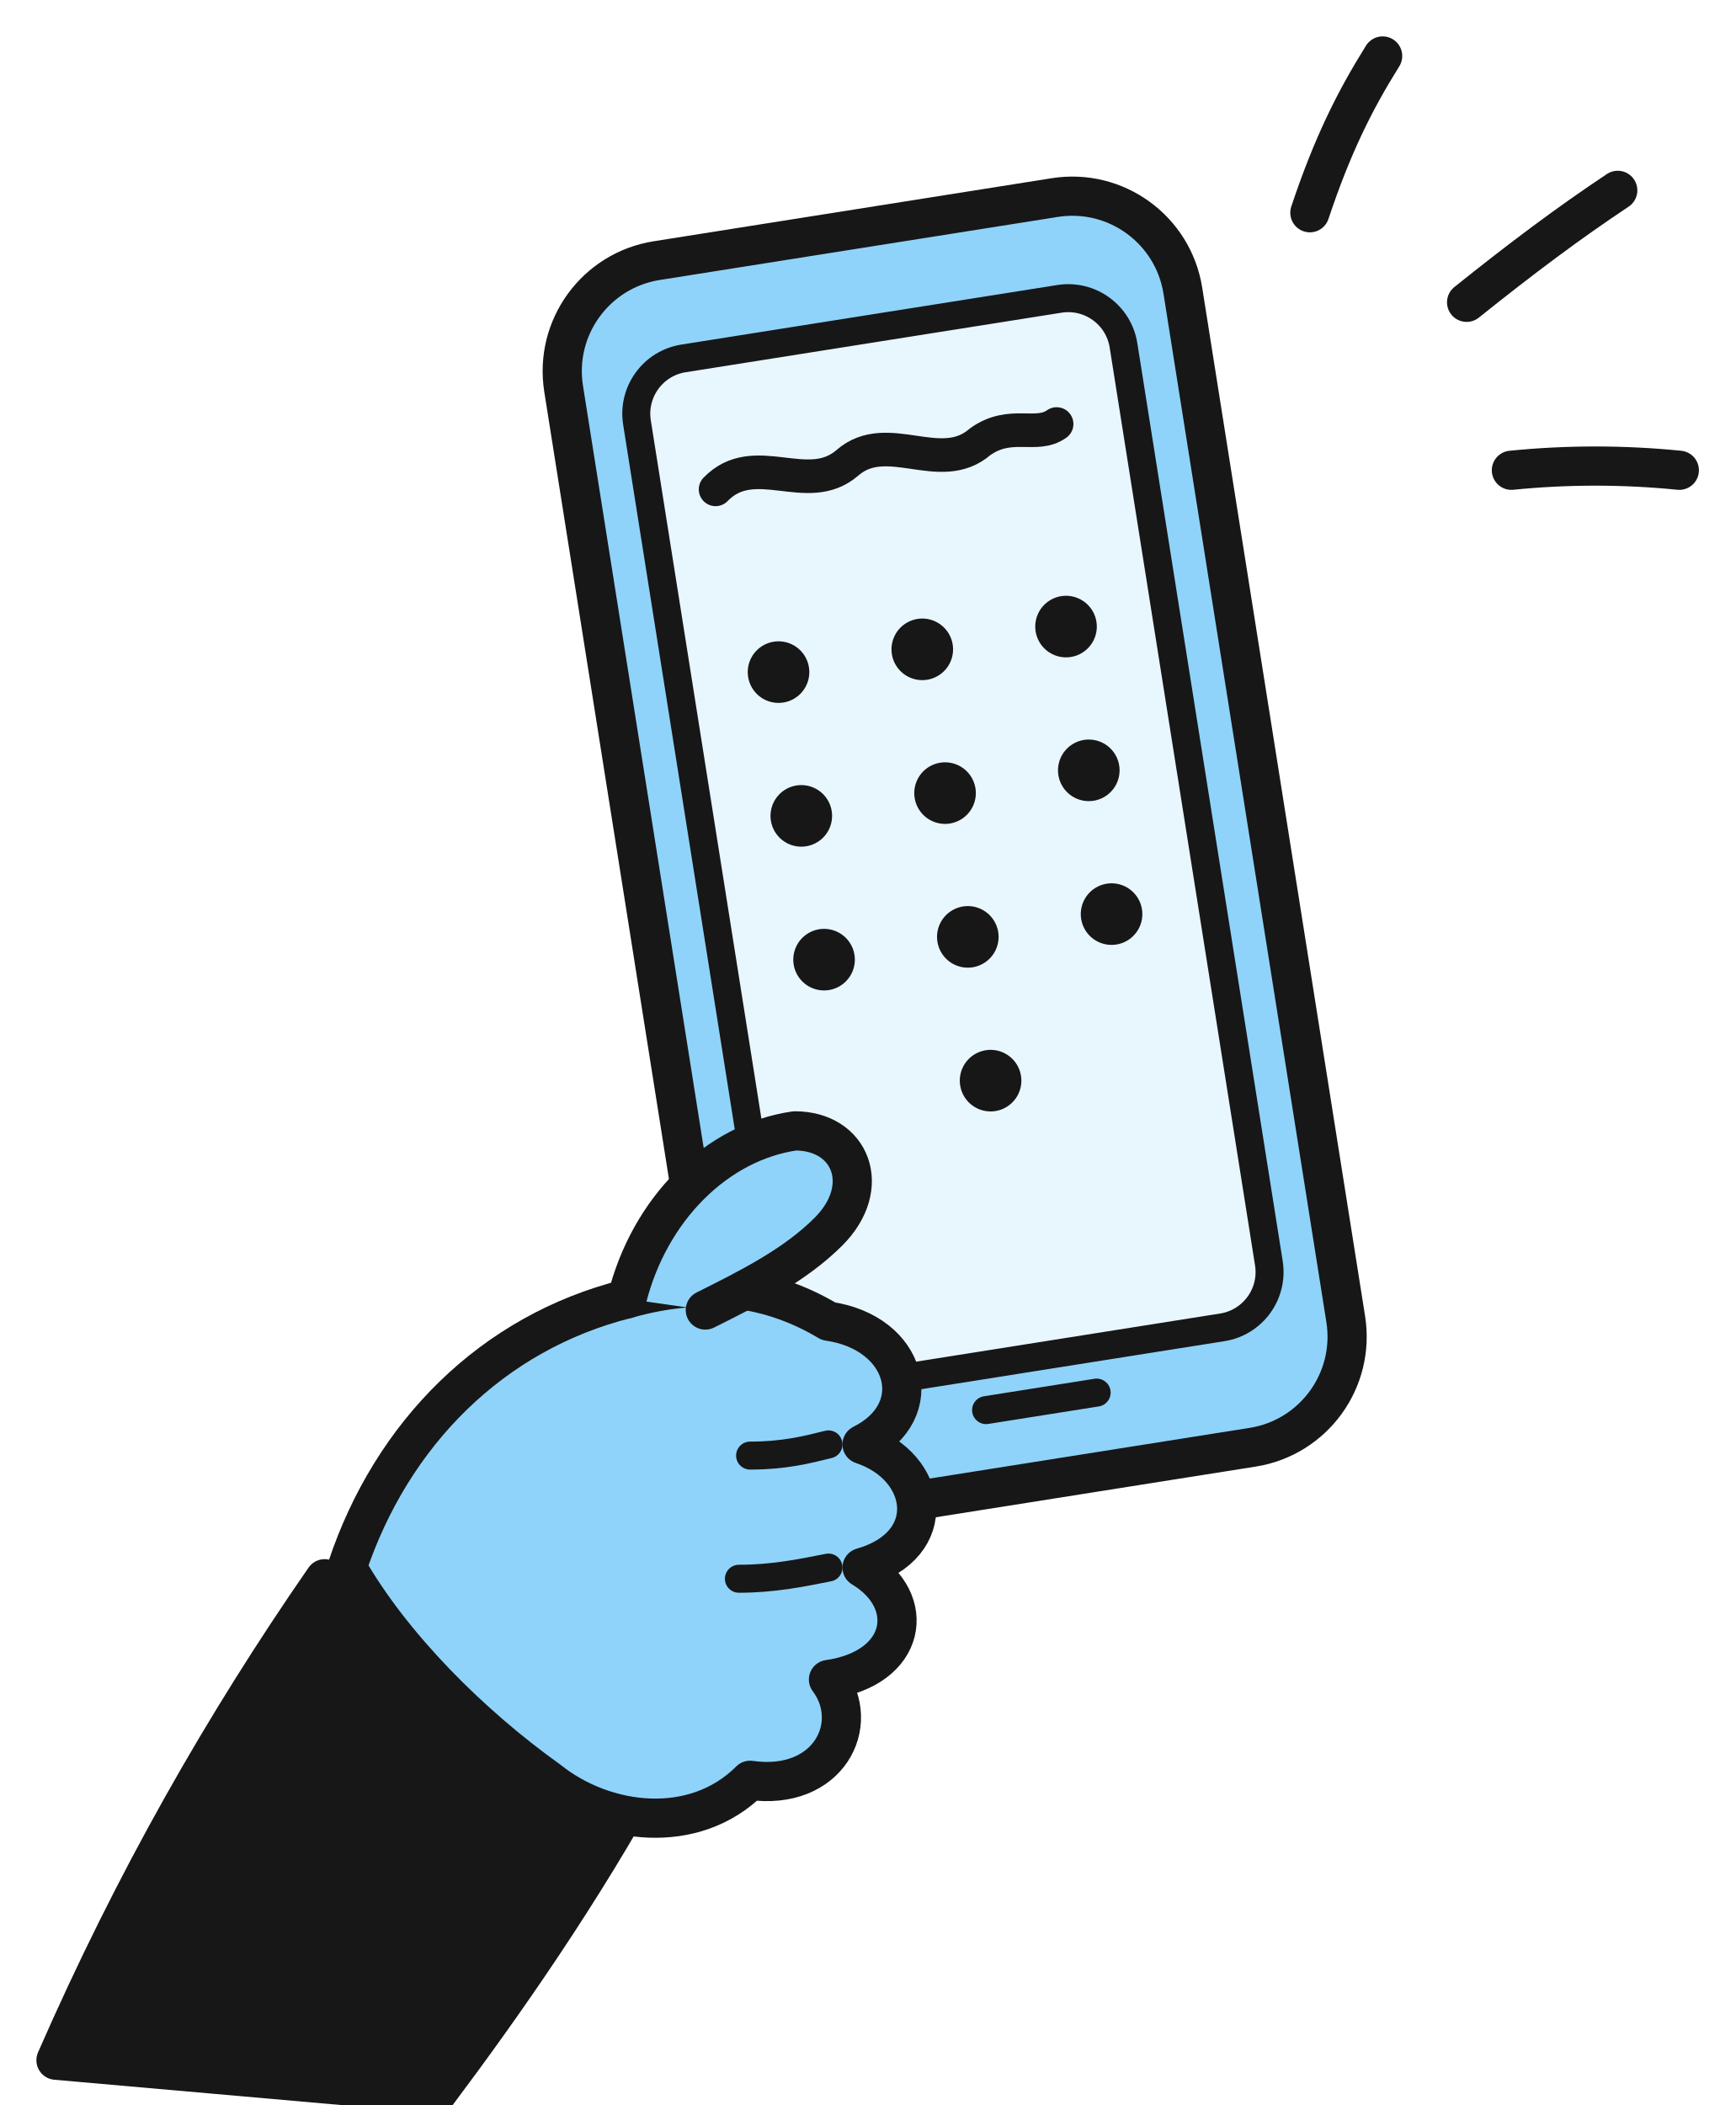
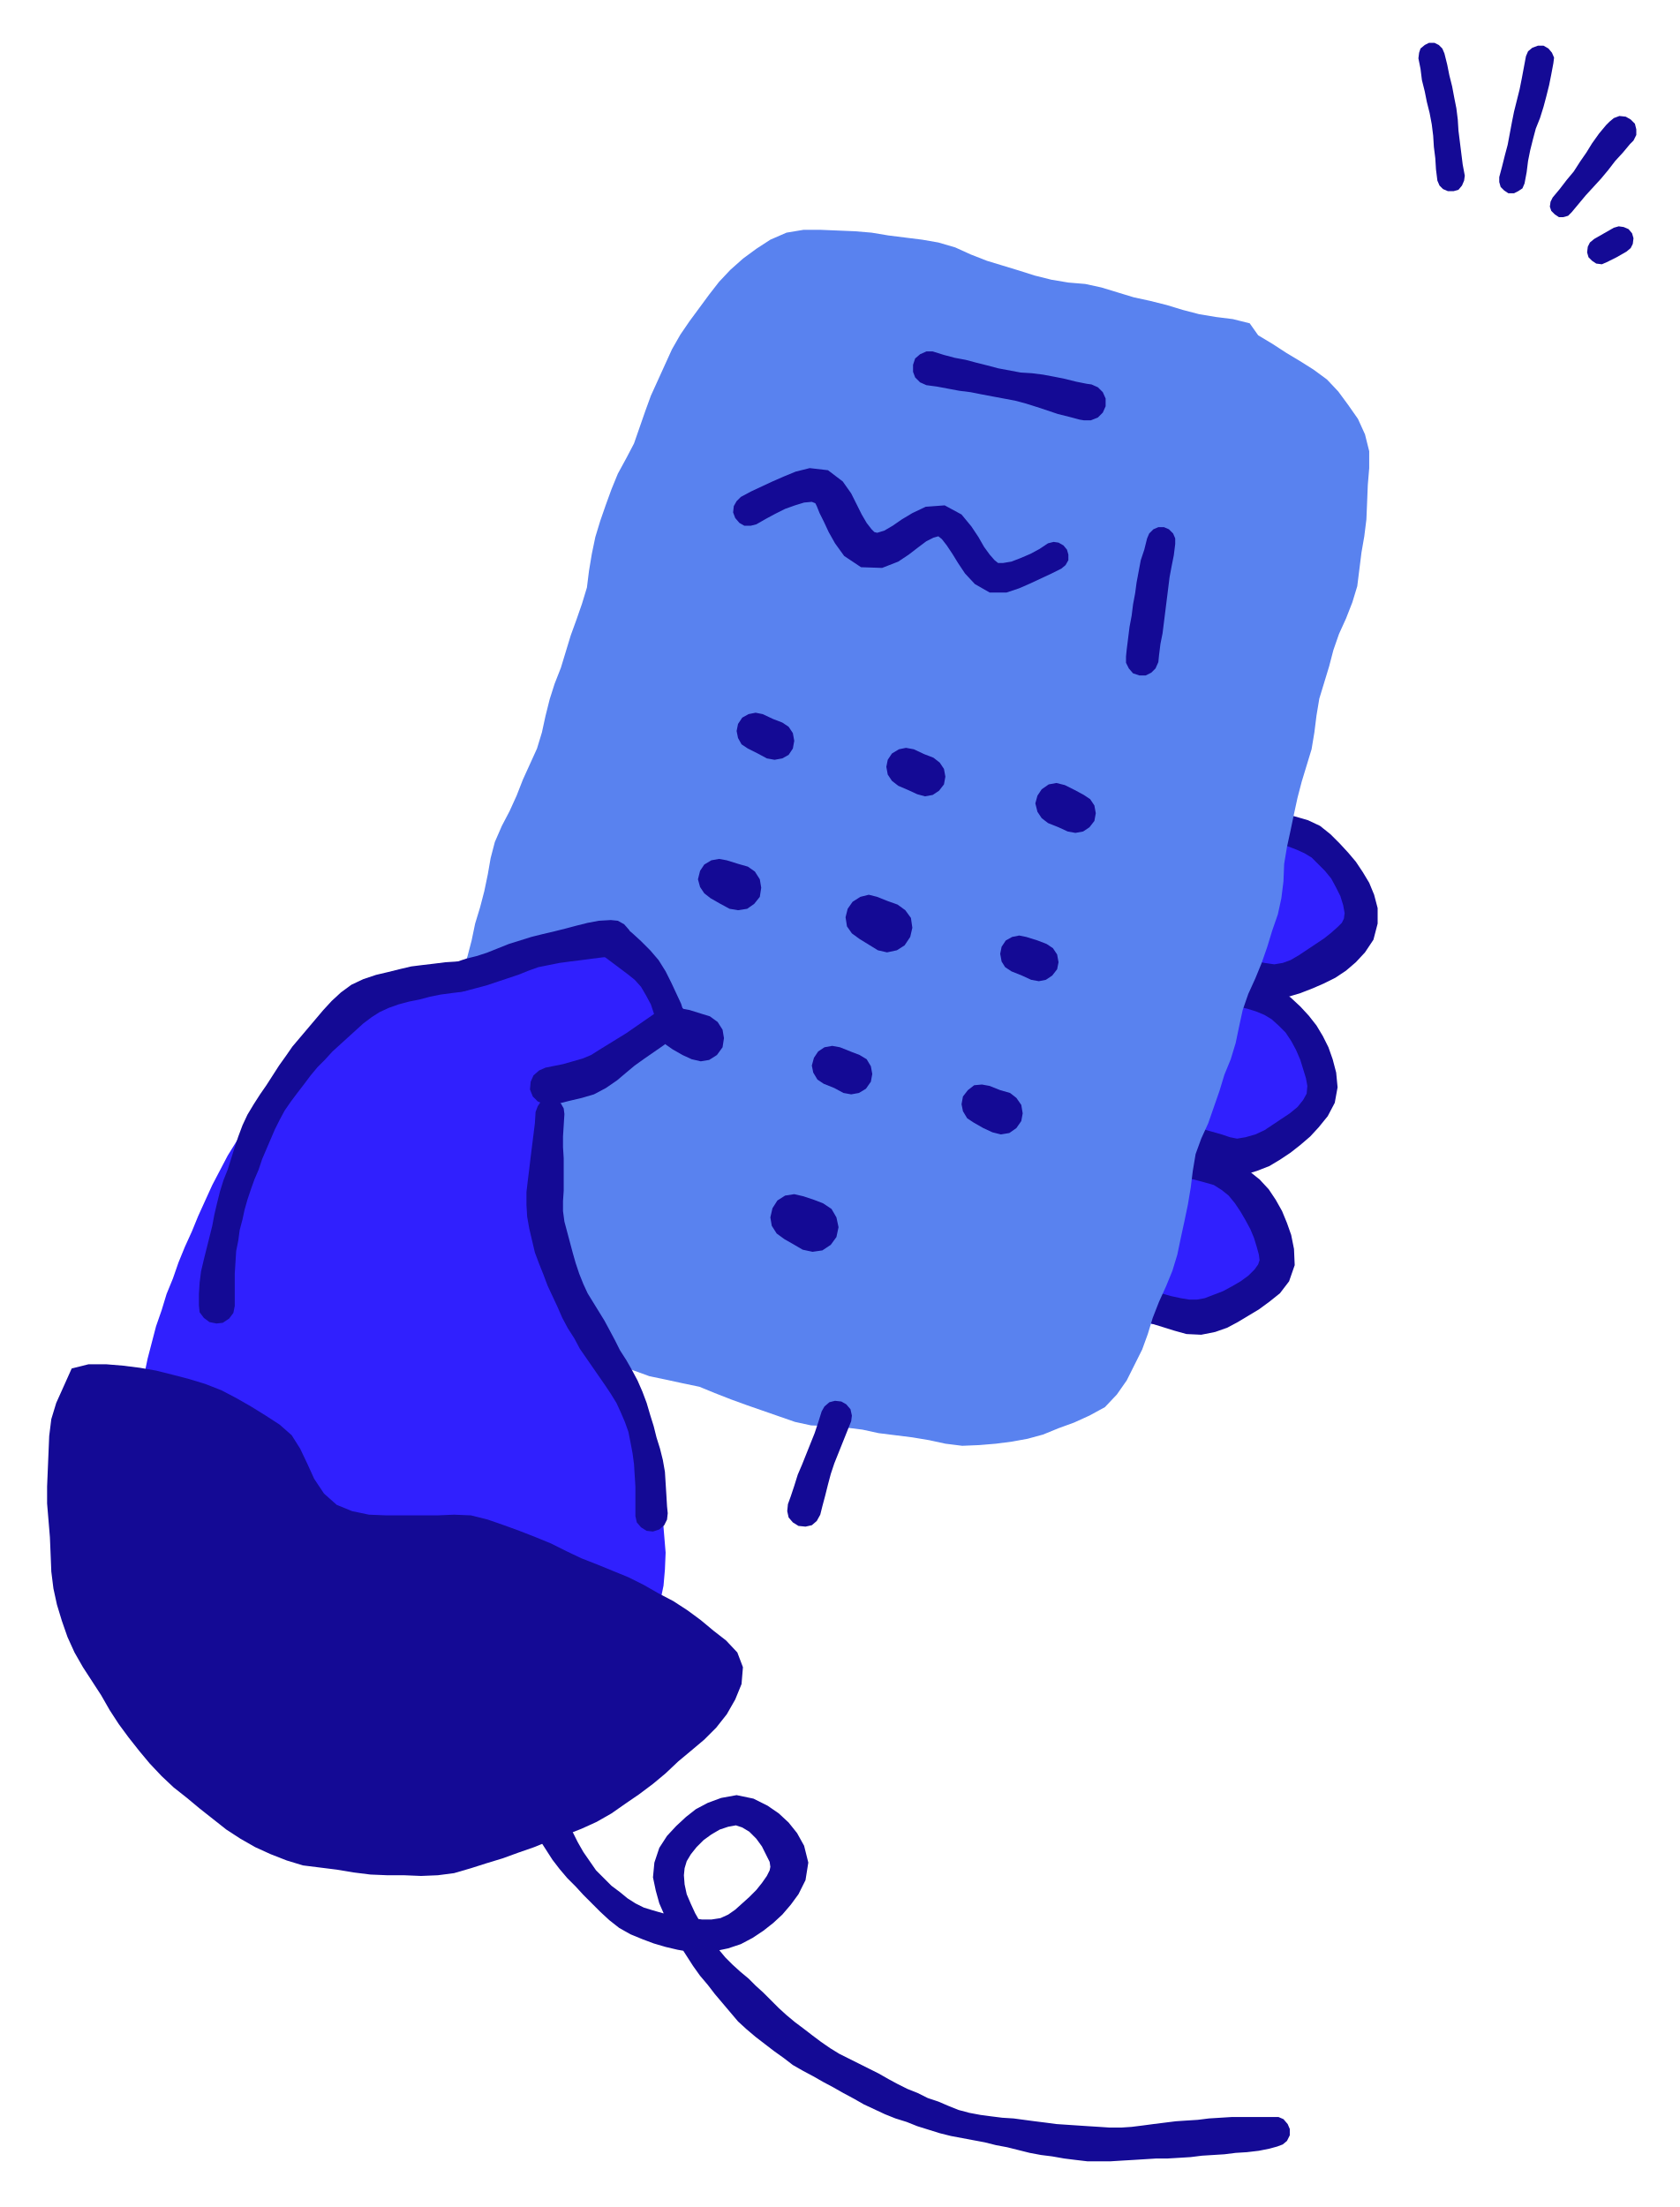
- <svg xmlns="http://www.w3.org/2000/svg" viewBox="34 24 310 376" width="310" height="376">
-   <g stroke="#171717" stroke-width="7" stroke-linecap="round" stroke-linejoin="round" fill="none">
-     <path d="M268 62 C 272 50 276 42 281 34" />
-     <path d="M296 78 C 306 70 314 64 323 58" />
-     <path d="M304 108 C 314 107 324 107 334 108" />
-     <g transform="rotate(-9 215 185)">
-       <rect x="150" y="62" width="112" height="226" rx="20" fill="#8FD3FA" />
-       <rect x="162" y="80" width="88" height="186" rx="10" fill="#E8F6FE" stroke-width="5" />
-       <path d="M174 104 C 182 98 190 108 198 103 C 206 98 214 108 222 103 C 228 100 232 104 236 102" stroke-width="6" />
-       <g stroke-width="11">
-         <path d="M180 138 L 180 138" />
-         <path d="M206 138 L 206 138" />
-         <path d="M232 138 L 232 138" />
-         <path d="M180 164 L 180 164" />
-         <path d="M206 164 L 206 164" />
-         <path d="M232 164 L 232 164" />
-         <path d="M180 190 L 180 190" />
-         <path d="M206 190 L 206 190" />
-         <path d="M232 190 L 232 190" />
-         <path d="M206 216 L 206 216" />
-       </g>
-       <path d="M196 274 L 216 274" stroke-width="5" />
-     </g>
-     <path d="M44 392 C 58 360 74 332 92 306 C 112 312 132 324 150 340 C 138 362 124 382 112 398 Z" fill="#171717" />
-     <path d="M96 304 C 104 280 122 262 146 256 C 160 252 172 254 182 260          C 196 262 200 276 188 282 C 200 286 202 300 188 304          C 198 310 196 322 182 324 C 188 332 182 344 168 342          C 158 352 142 350 132 342 C 118 332 104 318 96 304 Z" fill="#8FD3FA" />
-     <path d="M146 256 C 150 240 162 228 176 226 C 186 226 190 236 182 244 C 176 250 168 254 160 258" fill="#8FD3FA" />
-     <path d="M168 284 C 174 284 178 283 182 282" stroke-width="5" />
-     <path d="M166 306 C 172 306 177 305 182 304" stroke-width="5" />
-   </g>
+ <svg xmlns="http://www.w3.org/2000/svg" viewBox="34 13 239 314" width="239" height="314">
+   <path fill="#140A95" d="M242.4 38.0L242.1 36.4 241.9 34.8 241.7 33.2 241.5 31.6 241.4 30.0 241.2 28.4 240.9 26.9 240.6 25.3 240.2 23.7 239.9 22.2 239.5 20.6 239.2 19.9 238.7 19.4 238.1 19.1 237.3 19.1 236.7 19.4 236.1 19.9 235.9 20.5 235.8 21.3 236.1 22.8 236.3 24.4 236.7 26.0 237.0 27.5 237.4 29.1 237.7 30.7 237.9 32.3 238.0 33.9 238.2 35.5 238.3 37.1 238.5 38.7 238.8 39.4 239.3 39.9 240.0 40.2 240.8 40.2 241.5 40.0 242.0 39.4 242.3 38.7Z" />
+   <path fill="#140A95" d="M250.9 39.1L251.2 37.5 251.4 35.9 251.7 34.4 252.1 32.8 252.5 31.3 253.1 29.8 253.6 28.2 254.0 26.7 254.4 25.1 254.7 23.6 255.0 22.0 255.1 21.2 254.8 20.5 254.3 19.9 253.6 19.5 252.8 19.5 252.0 19.8 251.4 20.3 251.1 21.0 250.8 22.6 250.5 24.2 250.2 25.7 249.8 27.3 249.4 28.9 249.1 30.4 248.8 32.0 248.5 33.6 248.1 35.1 247.7 36.7 247.3 38.2 247.3 38.9 247.5 39.6 248.0 40.1 248.6 40.5 249.4 40.5 250.0 40.2 250.6 39.8Z" />
+   <path fill="#140A95" d="M257.6 43.2L258.6 42.0 259.6 40.8 260.7 39.6 261.8 38.4 262.8 37.2 263.8 35.9 264.9 34.7 265.9 33.5 266.4 33.0 266.8 32.2 266.8 31.4 266.6 30.6 266.0 30.0 265.3 29.6 264.4 29.5 263.6 29.8 263.0 30.3 262.5 30.8 261.5 32.0 260.5 33.4 259.7 34.7 258.8 36.0 257.9 37.4 256.9 38.6 255.9 39.9 254.9 41.1 254.6 41.7 254.5 42.4 254.7 43.0 255.2 43.5 255.8 43.9 256.4 43.9 257.1 43.7Z" />
+   <path fill="#140A95" d="M262.6 50.3L264.0 49.6 265.4 48.8 266.0 48.3 266.3 47.7 266.4 46.9 266.2 46.2 265.7 45.6 265.0 45.3 264.3 45.2 263.6 45.4 262.2 46.2 260.8 47.0 260.2 47.5 259.9 48.1 259.8 48.9 260.0 49.6 260.5 50.1 261.1 50.5 261.9 50.6Z" />
+   <path fill="#3020FE" d="M204.1 128.3L206.4 127.5 208.8 127.5 211.2 127.7 213.5 128.2 215.8 128.9 218.0 129.7 220.2 130.8 222.2 132.1 224.0 133.7 225.5 135.5 226.8 137.5 227.9 139.7 228.7 141.9 228.9 144.3 228.1 146.5 226.5 148.3 224.6 149.8 222.5 151.0 220.4 152.0 218.1 152.8 215.7 153.2 213.3 153.2 210.9 153.0 208.5 152.6 206.2 151.9 204.0 151.1 201.8 150.1 199.9 148.6 198.9 146.5 198.6 144.1 198.7 141.7 199.0 139.4 199.6 137.0 200.3 134.7 201.1 132.5 202.2 130.4Z" />
+   <path fill="#140A95" d="M209.8 131.6L211.3 132.0 212.8 132.3 214.3 132.6 215.8 133.0 217.2 133.4 218.5 133.9 219.6 134.4 220.6 135.0 221.5 135.9 222.5 136.9 223.4 138.0 224.1 139.3 224.7 140.5 225.1 141.8 225.3 142.9 225.2 143.7 224.9 144.3 224.3 144.9 223.4 145.7 222.4 146.5 221.2 147.3 220.0 148.1 218.8 148.9 217.6 149.6 216.5 150.0 215.3 150.2 213.9 150.0 212.5 149.7 211.0 149.2 209.6 148.7 208.2 148.0 207.4 147.9 206.5 148.0 205.8 148.5 205.4 149.2 205.2 150.1 205.4 150.9 205.8 151.6 206.6 152.1 208.1 152.7 209.6 153.4 211.3 154.1 213.0 154.6 214.9 154.9 217.0 154.9 219.0 154.3 220.8 153.6 222.4 152.9 224.0 152.1 225.5 151.1 226.9 149.9 228.2 148.5 229.4 146.7 230.0 144.4 230.0 142.2 229.5 140.3 228.8 138.6 227.9 137.1 226.9 135.6 225.8 134.3 224.6 133.0 223.3 131.7 221.8 130.5 220.1 129.7 218.4 129.2 216.7 128.8 215.0 128.6 213.4 128.3 211.8 127.9 210.2 127.6 209.4 127.7 208.7 128.1 208.2 128.7 208.0 129.4 208.0 130.2 208.4 130.9 209.0 131.4Z" />
+   <path fill="#3020FE" d="M198.3 151.6L200.6 150.9 203.0 150.7 205.4 150.9 207.7 151.4 210.0 152.1 212.2 152.9 214.4 154.0 216.4 155.3 218.0 157.0 219.5 158.9 220.8 160.9 221.9 163.1 222.6 165.3 223.0 167.7 222.5 170.1 221.2 172.1 219.5 173.8 217.5 175.2 215.5 176.4 213.3 177.4 211.0 178.1 208.6 178.4 206.2 178.4 203.8 178.1 201.5 177.7 199.2 177.0 197.0 176.1 194.9 174.9 193.2 173.2 192.5 171.0 192.3 168.6 192.4 166.2 192.7 163.8 193.2 161.5 193.8 159.2 194.7 156.9 195.7 154.8 197.1 152.8Z" />
+   <path fill="#140A95" d="M203.9 156.0L205.5 156.0 207.0 156.1 208.5 156.1 210.0 156.2 211.4 156.5 212.7 156.9 213.9 157.4 214.9 158.0 215.9 158.9 216.9 159.9 217.7 161.1 218.4 162.4 219.0 163.8 219.4 165.1 219.8 166.4 220.0 167.5 219.9 168.6 219.4 169.5 218.6 170.5 217.5 171.4 216.3 172.2 215.1 173.0 213.9 173.8 212.6 174.4 211.2 174.8 210.0 175.0 209.0 174.8 207.8 174.4 206.4 174.0 205.0 173.6 203.6 173.1 202.2 172.5 201.3 172.3 200.3 172.5 199.5 173.1 199.0 173.9 198.8 174.8 199.0 175.7 199.5 176.5 200.3 177.1 201.8 177.8 203.3 178.6 205.0 179.2 206.7 179.8 208.6 180.2 210.8 180.2 212.8 179.6 214.6 178.9 216.1 178.0 217.6 177.0 219.0 175.9 220.4 174.7 221.6 173.4 222.9 171.8 223.9 169.9 224.3 167.7 224.1 165.6 223.6 163.7 223.0 162.0 222.2 160.4 221.3 158.9 220.2 157.5 219.0 156.2 217.6 154.9 216.0 153.9 214.2 153.2 212.5 152.7 210.9 152.3 209.2 151.9 207.6 151.6 205.9 151.3 204.3 151.0 203.4 151.1 202.5 151.6 201.9 152.3 201.6 153.3 201.7 154.2 202.2 155.1 203.0 155.7Z" />
+   <path fill="#3020FE" d="M192.0 176.8L194.3 176.0 196.7 175.9 199.1 176.1 201.4 176.6 203.7 177.3 206.0 178.2 208.1 179.2 210.2 180.5 211.9 182.2 213.4 184.0 214.7 186.0 215.8 188.2 216.6 190.4 216.8 192.8 215.9 194.9 214.3 196.7 212.4 198.2 210.4 199.4 208.2 200.5 206.0 201.2 203.6 201.7 201.2 201.7 198.8 201.5 196.4 201.1 194.1 200.5 191.8 199.7 189.7 198.6 187.8 197.2 186.7 195.0 186.4 192.6 186.5 190.2 186.8 187.9 187.4 185.5 188.1 183.2 189.0 181.0 190.2 178.9Z" />
+   <path fill="#140A95" d="M197.7 180.3L199.2 180.4 200.8 180.5 202.3 180.6 203.8 180.8 205.3 181.2 206.7 181.6 207.8 182.3 208.8 183.1 209.7 184.2 210.5 185.4 211.2 186.6 211.9 187.9 212.4 189.1 212.8 190.4 213.1 191.5 213.2 192.3 213.0 192.9 212.5 193.6 211.6 194.5 210.5 195.3 209.3 196.0 208.0 196.7 206.7 197.2 205.4 197.7 204.3 197.9 203.2 197.9 202.0 197.7 200.6 197.4 199.2 197.0 197.7 196.7 196.2 196.2 195.4 196.1 194.6 196.2 194.0 196.7 193.5 197.4 193.4 198.2 193.5 199.0 194.0 199.7 194.7 200.1 196.2 200.7 197.8 201.3 199.4 201.8 201.0 202.3 202.8 202.8 204.9 202.9 206.9 202.5 208.6 201.9 210.1 201.1 211.6 200.2 213.1 199.3 214.6 198.2 216.1 197.0 217.4 195.3 218.2 193.0 218.1 190.7 217.7 188.7 217.1 187.0 216.4 185.3 215.5 183.7 214.5 182.2 213.2 180.8 211.7 179.6 210.0 178.5 208.2 177.8 206.4 177.3 204.7 176.9 203.0 176.7 201.3 176.6 199.7 176.5 198.0 176.4 197.3 176.5 196.6 176.8 196.1 177.4 195.9 178.2 196.0 178.9 196.3 179.6 196.9 180.1Z" />
+   <path fill="#5982EF" d="M213.0 60.7L215.0 61.9 217.0 63.2 219.0 64.4 220.9 65.6 222.8 67.0 224.4 68.7 225.8 70.6 227.2 72.6 228.2 74.8 228.8 77.2 228.8 79.6 228.6 82.0 228.5 84.5 228.4 86.9 228.1 89.3 227.7 91.6 227.4 94.0 227.1 96.4 226.4 98.7 225.5 101.0 224.5 103.2 223.7 105.5 223.1 107.8 222.4 110.1 221.7 112.4 221.3 114.8 221.0 117.2 220.6 119.6 219.9 121.9 219.2 124.2 218.6 126.5 218.1 128.8 217.6 131.2 217.1 133.5 216.7 135.9 216.6 138.4 216.3 140.8 215.8 143.1 215.0 145.4 214.3 147.7 213.5 150.0 212.6 152.2 211.6 154.4 210.8 156.7 210.3 159.0 209.8 161.4 209.1 163.7 208.2 165.9 207.5 168.2 206.7 170.5 205.9 172.8 204.9 175.0 204.1 177.2 203.7 179.6 203.4 182.0 203.0 184.4 202.5 186.8 202.0 189.1 201.5 191.5 200.8 193.8 199.9 196.0 198.9 198.2 198.0 200.5 197.3 202.8 196.5 205.0 195.4 207.2 194.3 209.4 192.9 211.4 191.2 213.2 189.0 214.4 186.8 215.4 184.6 216.2 182.4 217.1 180.2 217.7 178.0 218.1 175.7 218.4 173.3 218.6 170.9 218.7 168.5 218.4 166.2 217.9 163.8 217.5 161.4 217.2 159.0 216.9 156.7 216.4 154.3 216.1 151.9 215.9 149.4 215.8 147.1 215.3 144.8 214.5 142.5 213.7 140.2 212.9 138.0 212.1 135.7 211.2 133.5 210.3 131.1 209.8 128.8 209.3 126.4 208.8 124.2 208.0 121.9 207.2 119.6 206.5 117.3 205.8 115.1 204.9 112.8 204.1 110.5 203.5 108.1 203.1 105.8 202.5 103.4 201.8 101.2 200.7 99.1 199.4 97.2 197.7 95.8 195.7 94.8 193.4 93.8 191.2 92.9 188.9 92.3 186.6 92.1 184.1 92.4 181.7 92.7 179.3 93.2 177.0 93.9 174.7 94.9 172.4 95.8 170.2 96.4 167.9 96.9 165.5 97.4 163.2 97.8 160.8 98.2 158.4 98.5 156.0 99.0 153.7 99.7 151.4 100.5 149.1 101.1 146.8 101.6 144.4 102.3 142.1 102.9 139.8 103.4 137.4 103.8 135.1 104.4 132.8 105.4 130.5 106.5 128.4 107.5 126.2 108.4 123.9 109.4 121.7 110.4 119.5 111.1 117.2 111.6 114.9 112.2 112.5 112.9 110.3 113.8 108.0 114.5 105.7 115.2 103.4 116.0 101.2 116.8 98.9 117.5 96.6 117.8 94.2 118.2 91.8 118.7 89.4 119.4 87.1 120.2 84.8 121.0 82.6 121.9 80.4 123.1 78.2 124.2 76.1 125.0 73.8 125.8 71.5 126.6 69.3 127.6 67.1 128.6 64.9 129.6 62.7 130.8 60.6 132.1 58.7 133.5 56.8 134.9 54.9 136.3 53.1 137.9 51.4 139.7 49.8 141.6 48.4 143.6 47.1 145.9 46.1 148.3 45.7 150.8 45.7 153.2 45.8 155.6 45.9 158.0 46.1 160.4 46.5 162.8 46.8 165.2 47.1 167.5 47.5 169.9 48.2 172.1 49.2 174.4 50.1 176.7 50.8 179.0 51.5 181.2 52.2 183.6 52.8 186.0 53.2 188.4 53.4 190.7 53.9 193.0 54.6 195.3 55.3 197.6 55.8 200.0 56.4 202.3 57.1 204.6 57.7 207.0 58.1 209.4 58.4 211.8 59.0Z" />
+   <path fill="#140A95" d="M165.8 67.8L167.3 68.0 168.9 68.3 170.5 68.6 172.1 68.8 173.6 69.1 175.2 69.4 176.8 69.7 178.4 70.0 179.9 70.4 181.5 70.9 183.0 71.4 184.5 71.9 186.1 72.3 187.6 72.7 188.2 72.8 189.2 72.8 190.2 72.4 190.9 71.7 191.3 70.8 191.3 69.7 190.9 68.8 190.2 68.1 189.3 67.7 188.6 67.6 187.1 67.3 185.5 66.9 184.0 66.6 182.4 66.3 180.8 66.1 179.2 66.0 177.6 65.7 176.0 65.4 174.5 65.0 172.9 64.6 171.4 64.2 169.8 63.9 168.3 63.5 166.7 63.0 165.8 63.0 164.9 63.4 164.2 64.0 163.9 64.9 163.9 65.9 164.2 66.7 164.9 67.4Z" />
+   <path fill="#140A95" d="M141.6 87.6L143.0 86.8 144.3 86.1 145.7 85.4 147.1 84.9 148.4 84.5 149.5 84.4 150.0 84.6 150.2 85.0 150.6 86.0 151.2 87.2 151.9 88.7 152.8 90.3 154.1 92.1 156.5 93.7 159.5 93.8 161.8 92.9 163.3 91.9 164.6 90.9 165.8 90.0 166.8 89.5 167.5 89.3 168.0 89.7 168.7 90.6 169.5 91.8 170.3 93.1 171.3 94.6 172.7 96.1 174.8 97.3 177.2 97.3 179.0 96.7 180.6 96.0 182.1 95.3 183.6 94.6 185.0 93.9 185.6 93.4 186.0 92.7 186.0 91.9 185.8 91.2 185.3 90.6 184.6 90.2 183.9 90.1 183.1 90.3 181.9 91.1 180.6 91.8 179.2 92.4 177.9 92.9 176.7 93.1 176.0 93.1 175.5 92.7 174.8 91.9 174.0 90.8 173.2 89.4 172.2 87.9 170.8 86.2 168.4 84.9 165.7 85.1 163.8 86.0 162.3 86.9 161.0 87.8 159.8 88.5 158.8 88.8 158.4 88.7 158.0 88.3 157.3 87.4 156.6 86.2 155.9 84.8 155.1 83.2 153.9 81.5 151.8 79.9 149.2 79.6 147.2 80.1 145.5 80.8 143.9 81.5 142.4 82.2 140.9 82.9 139.4 83.7 138.8 84.3 138.4 85.0 138.3 85.9 138.6 86.7 139.2 87.4 139.9 87.8 140.8 87.8Z" />
+   <path fill="#140A95" d="M197.2 89.6L196.8 91.2 196.3 92.7 196.0 94.3 195.7 95.9 195.5 97.4 195.2 99.0 195.0 100.6 194.7 102.2 194.5 103.8 194.3 105.4 194.2 106.4 194.2 107.3 194.6 108.1 195.2 108.8 196.1 109.1 197.0 109.1 197.8 108.7 198.4 108.1 198.8 107.2 198.9 106.2 199.1 104.6 199.4 103.1 199.6 101.5 199.8 99.9 200.0 98.3 200.2 96.7 200.4 95.1 200.7 93.5 201.0 92.0 201.2 90.4 201.2 89.6 200.9 88.9 200.3 88.3 199.6 88.0 198.8 88.0 198.1 88.3 197.5 88.9Z" />
+   <path fill="#140A95" d="M140.4 119.5L141.8 120.2 143.1 120.9 144.2 121.1 145.3 120.9 146.2 120.4 146.8 119.5 147.0 118.4 146.8 117.3 146.2 116.4 145.3 115.8 144.0 115.3 142.5 114.6 141.5 114.4 140.5 114.6 139.6 115.1 139.0 116.0 138.8 117.0 139.0 118.0 139.5 118.9Z" />
+   <path fill="#140A95" d="M161.8 124.8L163.2 125.4 164.5 126.0 165.6 126.3 166.7 126.1 167.6 125.5 168.3 124.6 168.5 123.5 168.3 122.4 167.7 121.5 166.8 120.8 165.5 120.3 164.0 119.6 162.9 119.4 161.9 119.6 160.9 120.2 160.3 121.1 160.1 122.1 160.3 123.2 160.9 124.1Z" />
+   <path fill="#140A95" d="M183.1 130.1L184.6 130.7 185.9 131.3 187.0 131.5 188.1 131.3 189.0 130.7 189.7 129.8 189.9 128.7 189.7 127.6 189.1 126.7 188.2 126.1 186.9 125.4 185.5 124.7 184.3 124.4 183.2 124.6 182.2 125.3 181.6 126.2 181.3 127.3 181.6 128.5 182.2 129.4Z" />
+   <path fill="#140A95" d="M135.1 140.8L136.5 141.6 137.8 142.3 139.0 142.5 140.3 142.3 141.3 141.6 142.1 140.6 142.3 139.3 142.1 138.1 141.4 137.0 140.4 136.3 139.0 135.9 137.4 135.4 136.3 135.2 135.2 135.4 134.2 136.0 133.6 136.9 133.3 138.1 133.6 139.2 134.2 140.1Z" />
+   <path fill="#140A95" d="M156.3 146.6L157.6 147.4 158.9 148.2 160.2 148.5 161.6 148.2 162.7 147.5 163.5 146.3 163.8 145.0 163.6 143.6 162.8 142.5 161.7 141.7 160.3 141.2 158.8 140.6 157.6 140.3 156.4 140.6 155.3 141.3 154.6 142.3 154.3 143.5 154.5 144.8 155.2 145.8Z" />
+   <path fill="#140A95" d="M177.9 151.2L179.4 151.8 180.7 152.4 181.8 152.6 182.8 152.4 183.7 151.8 184.4 150.9 184.6 149.9 184.4 148.8 183.8 147.9 182.9 147.3 181.6 146.8 180.0 146.3 179.0 146.1 178.0 146.3 177.1 146.8 176.5 147.7 176.3 148.7 176.5 149.8 177.0 150.6Z" />
+   <path fill="#140A95" d="M129.7 162.3L131.1 163.1 132.4 163.7 133.7 164.0 134.9 163.8 136.0 163.1 136.8 162.0 137.0 160.7 136.8 159.5 136.1 158.4 135.0 157.6 133.7 157.2 132.1 156.7 131.0 156.5 129.8 156.7 128.8 157.3 128.1 158.3 127.9 159.5 128.1 160.6 128.7 161.6Z" />
+   <path fill="#140A95" d="M151.2 167.2L152.7 167.8 154.0 168.5 155.1 168.7 156.2 168.5 157.2 167.9 157.9 166.9 158.1 165.8 157.9 164.7 157.3 163.7 156.3 163.1 155.0 162.6 153.5 162.0 152.4 161.8 151.3 162.0 150.4 162.6 149.8 163.5 149.5 164.6 149.7 165.6 150.3 166.6Z" />
+   <path fill="#140A95" d="M172.5 172.7L173.9 173.5 175.2 174.1 176.4 174.4 177.6 174.2 178.6 173.5 179.3 172.5 179.5 171.4 179.3 170.2 178.6 169.2 177.7 168.5 176.3 168.1 174.8 167.5 173.7 167.3 172.6 167.4 171.7 168.1 171.0 169.0 170.8 170.1 171.0 171.1 171.6 172.1Z" />
+   <path fill="#140A95" d="M145.6 189.3L147.0 190.1 148.2 190.8 149.6 191.1 151.0 190.9 152.2 190.1 153.0 189.0 153.3 187.6 153.0 186.2 152.3 185.0 151.1 184.2 149.8 183.7 148.3 183.2 147.0 182.9 145.7 183.1 144.6 183.8 143.9 184.9 143.6 186.2 143.8 187.4 144.5 188.5Z" />
+   <path fill="#3020FE" d="M55.8 227.3L54.7 225.2 54.0 222.9 53.6 220.6 53.5 218.2 53.5 215.8 53.8 213.4 54.1 211.0 54.5 208.7 55.0 206.3 55.6 204.0 56.2 201.7 57.0 199.4 57.7 197.1 58.6 194.9 59.4 192.6 60.3 190.4 61.3 188.2 62.2 186.0 63.2 183.8 64.2 181.6 65.3 179.5 66.4 177.4 67.7 175.3 69.1 173.4 70.6 171.5 72.1 169.6 73.7 167.9 75.4 166.1 77.1 164.4 78.8 162.8 80.6 161.2 82.5 159.7 84.4 158.3 86.5 157.0 88.5 155.8 90.6 154.6 92.8 153.6 95.0 152.6 97.2 151.6 99.4 150.8 101.7 149.9 103.9 149.0 106.2 148.2 108.4 147.4 110.7 146.7 113.0 146.1 115.4 145.7 117.8 145.5 120.1 145.6 122.4 146.4 124.4 147.7 126.1 149.3 127.6 151.2 128.9 153.3 129.7 155.5 129.8 157.8 128.6 159.9 127.0 161.6 125.1 163.2 123.2 164.6 121.2 165.9 119.0 166.9 116.6 167.4 114.4 168.2 113.0 170.0 112.5 172.3 112.2 174.7 112.2 177.1 112.3 179.5 112.4 181.9 112.6 184.3 112.9 186.7 113.3 189.1 113.8 191.4 114.4 193.7 115.1 196.0 116.0 198.3 116.9 200.5 118.1 202.6 119.4 204.6 120.8 206.6 122.2 208.5 123.4 210.6 124.5 212.7 125.4 215.0 126.0 217.3 126.5 219.6 127.1 222.0 127.5 224.3 127.9 226.7 128.3 229.1 128.5 231.5 128.7 233.9 128.6 236.3 128.4 238.6 127.9 241.0 126.9 243.1 125.4 244.9 123.2 245.9 120.9 246.5 118.5 246.8 116.1 247.0 113.7 247.0 111.3 246.9 108.9 246.7 106.6 246.5 104.2 246.2 101.8 245.9 99.4 245.5 97.1 245.1 94.7 244.6 92.3 244.1 90.0 243.6 87.7 243.0 85.4 242.3 83.1 241.7 80.8 240.9 78.5 240.2 76.2 239.4 74.0 238.6 71.7 237.7 69.5 236.8 67.3 235.8 65.2 234.7 63.1 233.6 61.1 232.3 59.2 230.9 57.4 229.3Z" />
+   <path fill="#140A95" d="M100.2 154.0L101.7 153.6 103.2 153.2 104.7 152.7 106.2 152.2 107.7 151.7 109.2 151.1 110.6 150.6 112.1 150.3 113.6 150.0 115.1 149.8 116.7 149.6 118.2 149.4 119.8 149.2 121.4 149.1 122.4 148.8 123.2 148.2 123.7 147.3 123.8 146.2 123.5 145.3 122.8 144.5 121.9 144.0 120.9 143.9 119.2 144.0 117.6 144.3 116.0 144.7 114.5 145.1 112.9 145.5 111.2 145.9 109.6 146.3 108.0 146.8 106.4 147.3 104.9 147.9 103.4 148.5 101.9 149.0 100.3 149.4 98.8 149.9 98.0 150.3 97.5 151.0 97.3 151.8 97.4 152.6 97.8 153.4 98.5 153.9 99.3 154.1Z" />
+   <path fill="#140A95" d="M119.7 148.9L120.9 149.8 122.1 150.7 123.3 151.6 124.3 152.4 125.2 153.4 125.9 154.6 126.6 155.9 127.1 157.4 127.6 158.9 128.0 159.6 128.7 160.0 129.5 160.2 130.3 160.0 130.9 159.6 131.4 158.9 131.5 158.2 131.4 157.4 130.9 155.8 130.2 154.3 129.5 152.8 128.7 151.2 127.7 149.6 126.5 148.2 125.2 146.9 124.0 145.8 122.7 144.7 121.8 144.3 120.8 144.3 119.9 144.6 119.1 145.3 118.7 146.2 118.7 147.2 119.0 148.1Z" />
+   <path fill="#140A95" d="M128.2 156.3L127.0 157.3 125.7 158.2 124.4 159.1 123.1 160.0 121.8 160.8 120.5 161.6 119.2 162.4 118.1 163.1 116.9 163.6 115.5 164.0 114.1 164.4 112.6 164.7 111.6 164.9 110.7 165.3 109.9 166.0 109.5 166.9 109.4 168.0 109.8 169.0 110.5 169.7 111.4 170.1 112.5 170.2 113.5 170.0 115.1 169.6 116.8 169.2 118.5 168.7 120.2 167.8 121.8 166.7 123.1 165.6 124.3 164.6 125.7 163.6 127.0 162.7 128.3 161.8 129.7 160.8 130.9 159.8 131.5 159.2 131.8 158.4 131.7 157.5 131.4 156.7 130.7 156.1 129.9 155.9 129.0 155.9Z" />
+   <path fill="#140A95" d="M110.2 171.2L110.1 172.8 109.9 174.4 109.7 176.0 109.5 177.6 109.3 179.3 109.1 180.9 108.9 182.6 108.9 184.4 109.0 186.1 109.3 187.8 109.7 189.5 110.1 191.2 110.7 192.8 111.3 194.3 111.9 195.9 112.6 197.4 113.3 198.9 114.0 200.5 114.8 202.0 115.7 203.4 116.5 204.9 117.4 206.2 118.3 207.5 119.2 208.8 120.1 210.1 120.9 211.3 121.7 212.6 122.3 213.9 122.9 215.3 123.4 216.7 123.7 218.2 124.0 219.8 124.2 221.3 124.3 222.9 124.4 224.5 124.4 226.1 124.4 227.7 124.4 228.7 124.6 229.6 125.2 230.3 126.0 230.8 126.9 230.9 127.8 230.6 128.5 230.0 128.9 229.2 129.0 228.3 128.9 227.3 128.8 225.6 128.7 224.0 128.6 222.4 128.3 220.7 127.9 219.1 127.4 217.5 127.0 215.9 126.5 214.3 126.0 212.6 125.4 211.0 124.7 209.4 123.9 207.9 123.1 206.5 122.2 205.1 121.5 203.7 120.7 202.2 120.0 200.9 119.2 199.6 118.4 198.3 117.6 197.0 117.0 195.7 116.4 194.2 115.9 192.7 115.5 191.3 115.1 189.8 114.7 188.3 114.3 186.8 114.1 185.3 114.1 183.9 114.2 182.4 114.2 180.9 114.2 179.3 114.2 177.8 114.1 176.2 114.1 174.7 114.2 173.1 114.3 171.5 114.2 170.7 113.8 170.0 113.2 169.5 112.4 169.3 111.6 169.4 110.9 169.8 110.5 170.4Z" />
+   <path fill="#140A95" d="M99.0 149.8L97.4 149.9 95.8 150.1 94.1 150.3 92.5 150.5 90.8 150.9 89.2 151.3 87.5 151.7 85.7 152.3 84.0 153.1 82.5 154.2 81.2 155.4 80.0 156.7 78.9 158.0 77.8 159.3 76.7 160.6 75.6 161.9 74.7 163.2 73.7 164.6 72.8 166.0 71.9 167.4 71.0 168.7 70.1 170.1 69.2 171.6 68.5 173.1 67.9 174.7 67.4 176.2 66.9 177.8 66.4 179.4 65.8 180.9 65.3 182.5 64.9 184.1 64.5 185.8 64.2 187.4 63.8 189.0 63.4 190.6 63.0 192.2 62.6 193.9 62.4 195.5 62.3 197.1 62.3 198.7 62.4 199.7 63.0 200.5 63.8 201.1 64.8 201.3 65.7 201.2 66.6 200.6 67.2 199.8 67.4 198.8 67.4 197.3 67.4 195.7 67.4 194.2 67.5 192.6 67.6 191.0 67.9 189.5 68.1 188.0 68.5 186.5 68.8 185.1 69.2 183.7 69.7 182.2 70.2 180.8 70.8 179.4 71.3 177.9 71.9 176.5 72.5 175.1 73.1 173.7 73.8 172.3 74.5 171.0 75.4 169.7 76.3 168.5 77.3 167.2 78.2 166.0 79.2 164.8 80.3 163.7 81.3 162.6 82.4 161.6 83.5 160.6 84.6 159.6 85.7 158.6 86.9 157.7 88.0 157.0 89.3 156.4 90.7 155.9 92.2 155.5 93.7 155.2 95.2 154.8 96.7 154.5 98.2 154.3 99.8 154.1 100.6 153.8 101.2 153.2 101.6 152.4 101.6 151.6 101.3 150.8 100.7 150.1 99.9 149.8Z" />
+   <path fill="#140A95" d="M150.9 213.8L150.4 215.4 149.9 216.9 149.3 218.4 148.7 219.9 148.1 221.4 147.5 222.8 147.0 224.4 146.5 225.9 146.1 227.0 146.0 228.0 146.2 228.9 146.8 229.6 147.6 230.1 148.6 230.2 149.5 230.0 150.2 229.4 150.7 228.5 151.0 227.3 151.4 225.8 151.8 224.2 152.2 222.7 152.7 221.2 153.3 219.7 153.9 218.2 154.5 216.7 155.1 215.2 155.2 214.4 155.0 213.5 154.4 212.8 153.7 212.4 152.8 212.3 152.0 212.5 151.3 213.1Z" />
+   <path fill="#140A95" d="M44.2 207.7L46.6 207.1 49.1 207.1 51.5 207.3 53.9 207.6 56.2 208.0 58.6 208.6 60.9 209.2 63.2 209.9 65.5 210.8 67.6 211.9 69.7 213.1 71.8 214.4 73.8 215.7 75.5 217.2 76.7 219.1 77.7 221.2 78.7 223.4 80.1 225.5 81.9 227.1 84.1 228.0 86.5 228.5 89.0 228.6 91.4 228.6 93.8 228.6 96.2 228.6 98.6 228.5 101.0 228.6 103.4 229.2 105.7 230.0 107.9 230.8 110.2 231.7 112.4 232.6 114.6 233.7 116.7 234.7 119.0 235.6 121.2 236.5 123.4 237.4 125.6 238.5 127.7 239.7 129.8 240.8 131.8 242.1 133.7 243.5 135.5 245.0 137.3 246.4 138.9 248.1 139.7 250.2 139.5 252.6 138.6 254.8 137.4 256.9 135.9 258.8 134.2 260.5 132.3 262.1 130.5 263.6 128.7 265.3 126.9 266.8 124.9 268.3 123.0 269.6 121.0 271.0 118.9 272.2 116.7 273.2 114.4 274.1 112.2 274.9 110.0 275.8 107.7 276.6 105.5 277.4 103.2 278.1 101.0 278.8 98.6 279.5 96.3 279.8 93.9 279.9 91.5 279.8 89.1 279.8 86.7 279.7 84.3 279.4 81.9 279.0 79.5 278.7 77.1 278.4 74.8 277.7 72.5 276.8 70.3 275.8 68.2 274.6 66.2 273.3 64.3 271.8 62.4 270.3 60.6 268.8 58.7 267.3 57.0 265.7 55.3 263.9 53.8 262.1 52.3 260.2 50.9 258.3 49.6 256.3 48.4 254.2 47.1 252.2 45.8 250.2 44.6 248.1 43.6 245.9 42.8 243.6 42.1 241.3 41.6 239.0 41.3 236.6 41.2 234.1 41.1 231.7 40.9 229.3 40.7 226.9 40.7 224.5 40.8 222.1 40.9 219.7 41.0 217.3 41.3 214.9 42.0 212.6 42.9 210.6Z" />
+   <path fill="#140A95" d="M110.0 273.5L110.8 274.8 111.7 276.2 112.6 277.6 113.6 278.9 114.7 280.2 115.9 281.4 117.0 282.6 118.2 283.8 119.4 285.0 120.7 286.2 122.1 287.3 123.7 288.2 125.4 288.9 127.0 289.5 128.7 290.0 130.4 290.4 132.1 290.7 133.9 290.8 135.7 290.6 137.6 290.2 139.4 289.6 141.1 288.7 142.6 287.7 144.0 286.6 145.3 285.4 146.5 284.0 147.6 282.5 148.6 280.5 149.0 278.0 148.4 275.6 147.4 273.8 146.2 272.3 144.8 271.0 143.2 269.9 141.2 268.9 138.8 268.4 136.6 268.8 134.7 269.5 133.0 270.4 131.6 271.5 130.2 272.8 128.9 274.2 127.8 275.9 127.1 278.0 126.9 280.1 127.3 282.0 127.8 283.8 128.5 285.4 129.2 286.9 130.0 288.4 130.8 289.9 131.7 291.3 132.6 292.7 133.6 294.1 134.7 295.4 135.7 296.7 136.8 298.0 137.9 299.3 139.0 300.6 140.2 301.7 141.5 302.8 142.8 303.8 144.1 304.8 145.5 305.8 146.8 306.8 148.2 307.6 149.7 308.4 151.1 309.2 152.6 310.0 154.0 310.8 155.5 311.6 156.9 312.4 158.4 313.1 159.9 313.8 161.4 314.4 163.0 314.9 164.5 315.5 166.1 316.0 167.7 316.5 169.3 316.9 170.9 317.2 172.5 317.5 174.1 317.8 175.7 318.2 177.3 318.5 178.9 318.9 180.5 319.3 182.1 319.6 183.7 319.8 185.4 320.1 187.0 320.3 188.7 320.5 190.4 320.5 192.0 320.5 193.6 320.4 195.3 320.3 196.9 320.2 198.5 320.1 200.1 320.1 201.8 320.0 203.4 319.9 205.0 319.7 206.6 319.6 208.2 319.5 209.8 319.3 211.4 319.2 213.1 319.0 214.6 318.7 215.7 318.4 216.5 318.1 217.1 317.6 217.5 316.8 217.5 315.9 217.2 315.2 216.6 314.5 215.9 314.2 215.0 314.2 214.0 314.2 212.3 314.2 210.7 314.2 209.2 314.2 207.6 314.3 206.0 314.4 204.4 314.6 202.8 314.7 201.3 314.8 199.7 315.0 198.1 315.2 196.6 315.4 195.0 315.6 193.5 315.7 191.9 315.7 190.4 315.6 188.8 315.5 187.3 315.4 185.8 315.3 184.3 315.2 182.8 315.0 181.2 314.8 179.7 314.6 178.2 314.4 176.6 314.3 175.0 314.1 173.5 313.9 171.9 313.6 170.4 313.2 168.9 312.6 167.5 312.0 166.0 311.5 164.6 310.8 163.1 310.2 161.7 309.5 160.4 308.8 159.0 308.0 157.6 307.3 156.2 306.6 154.8 305.9 153.4 305.2 152.1 304.4 150.8 303.5 149.6 302.6 148.3 301.6 147.1 300.7 145.9 299.7 144.8 298.7 143.7 297.6 142.6 296.5 141.5 295.5 140.5 294.5 139.3 293.5 138.2 292.5 137.2 291.5 136.2 290.3 135.3 289.1 134.5 287.8 133.7 286.6 132.9 285.2 132.3 283.9 131.7 282.5 131.4 281.1 131.3 279.8 131.4 278.8 131.7 277.8 132.3 276.8 133.1 275.8 134.1 274.8 135.2 274.0 136.4 273.3 137.6 272.9 138.7 272.7 139.6 273.0 140.6 273.6 141.6 274.6 142.4 275.7 143.0 276.9 143.5 277.9 143.6 278.6 143.5 279.1 143.1 279.9 142.4 280.9 141.6 281.9 140.6 282.9 139.6 283.8 138.6 284.7 137.6 285.4 136.5 285.9 135.2 286.1 133.9 286.1 132.5 285.9 131.1 285.7 129.7 285.5 128.3 285.2 126.9 284.8 125.6 284.4 124.4 283.8 123.3 283.1 122.2 282.2 121.0 281.3 119.9 280.2 118.8 279.1 117.9 277.8 117.0 276.5 116.2 275.1 115.5 273.7 114.7 272.4 114.0 271.0 113.3 270.3 112.5 269.9 111.6 269.9 110.7 270.2 110.0 270.9 109.7 271.7 109.6 272.6Z" />
</svg>
